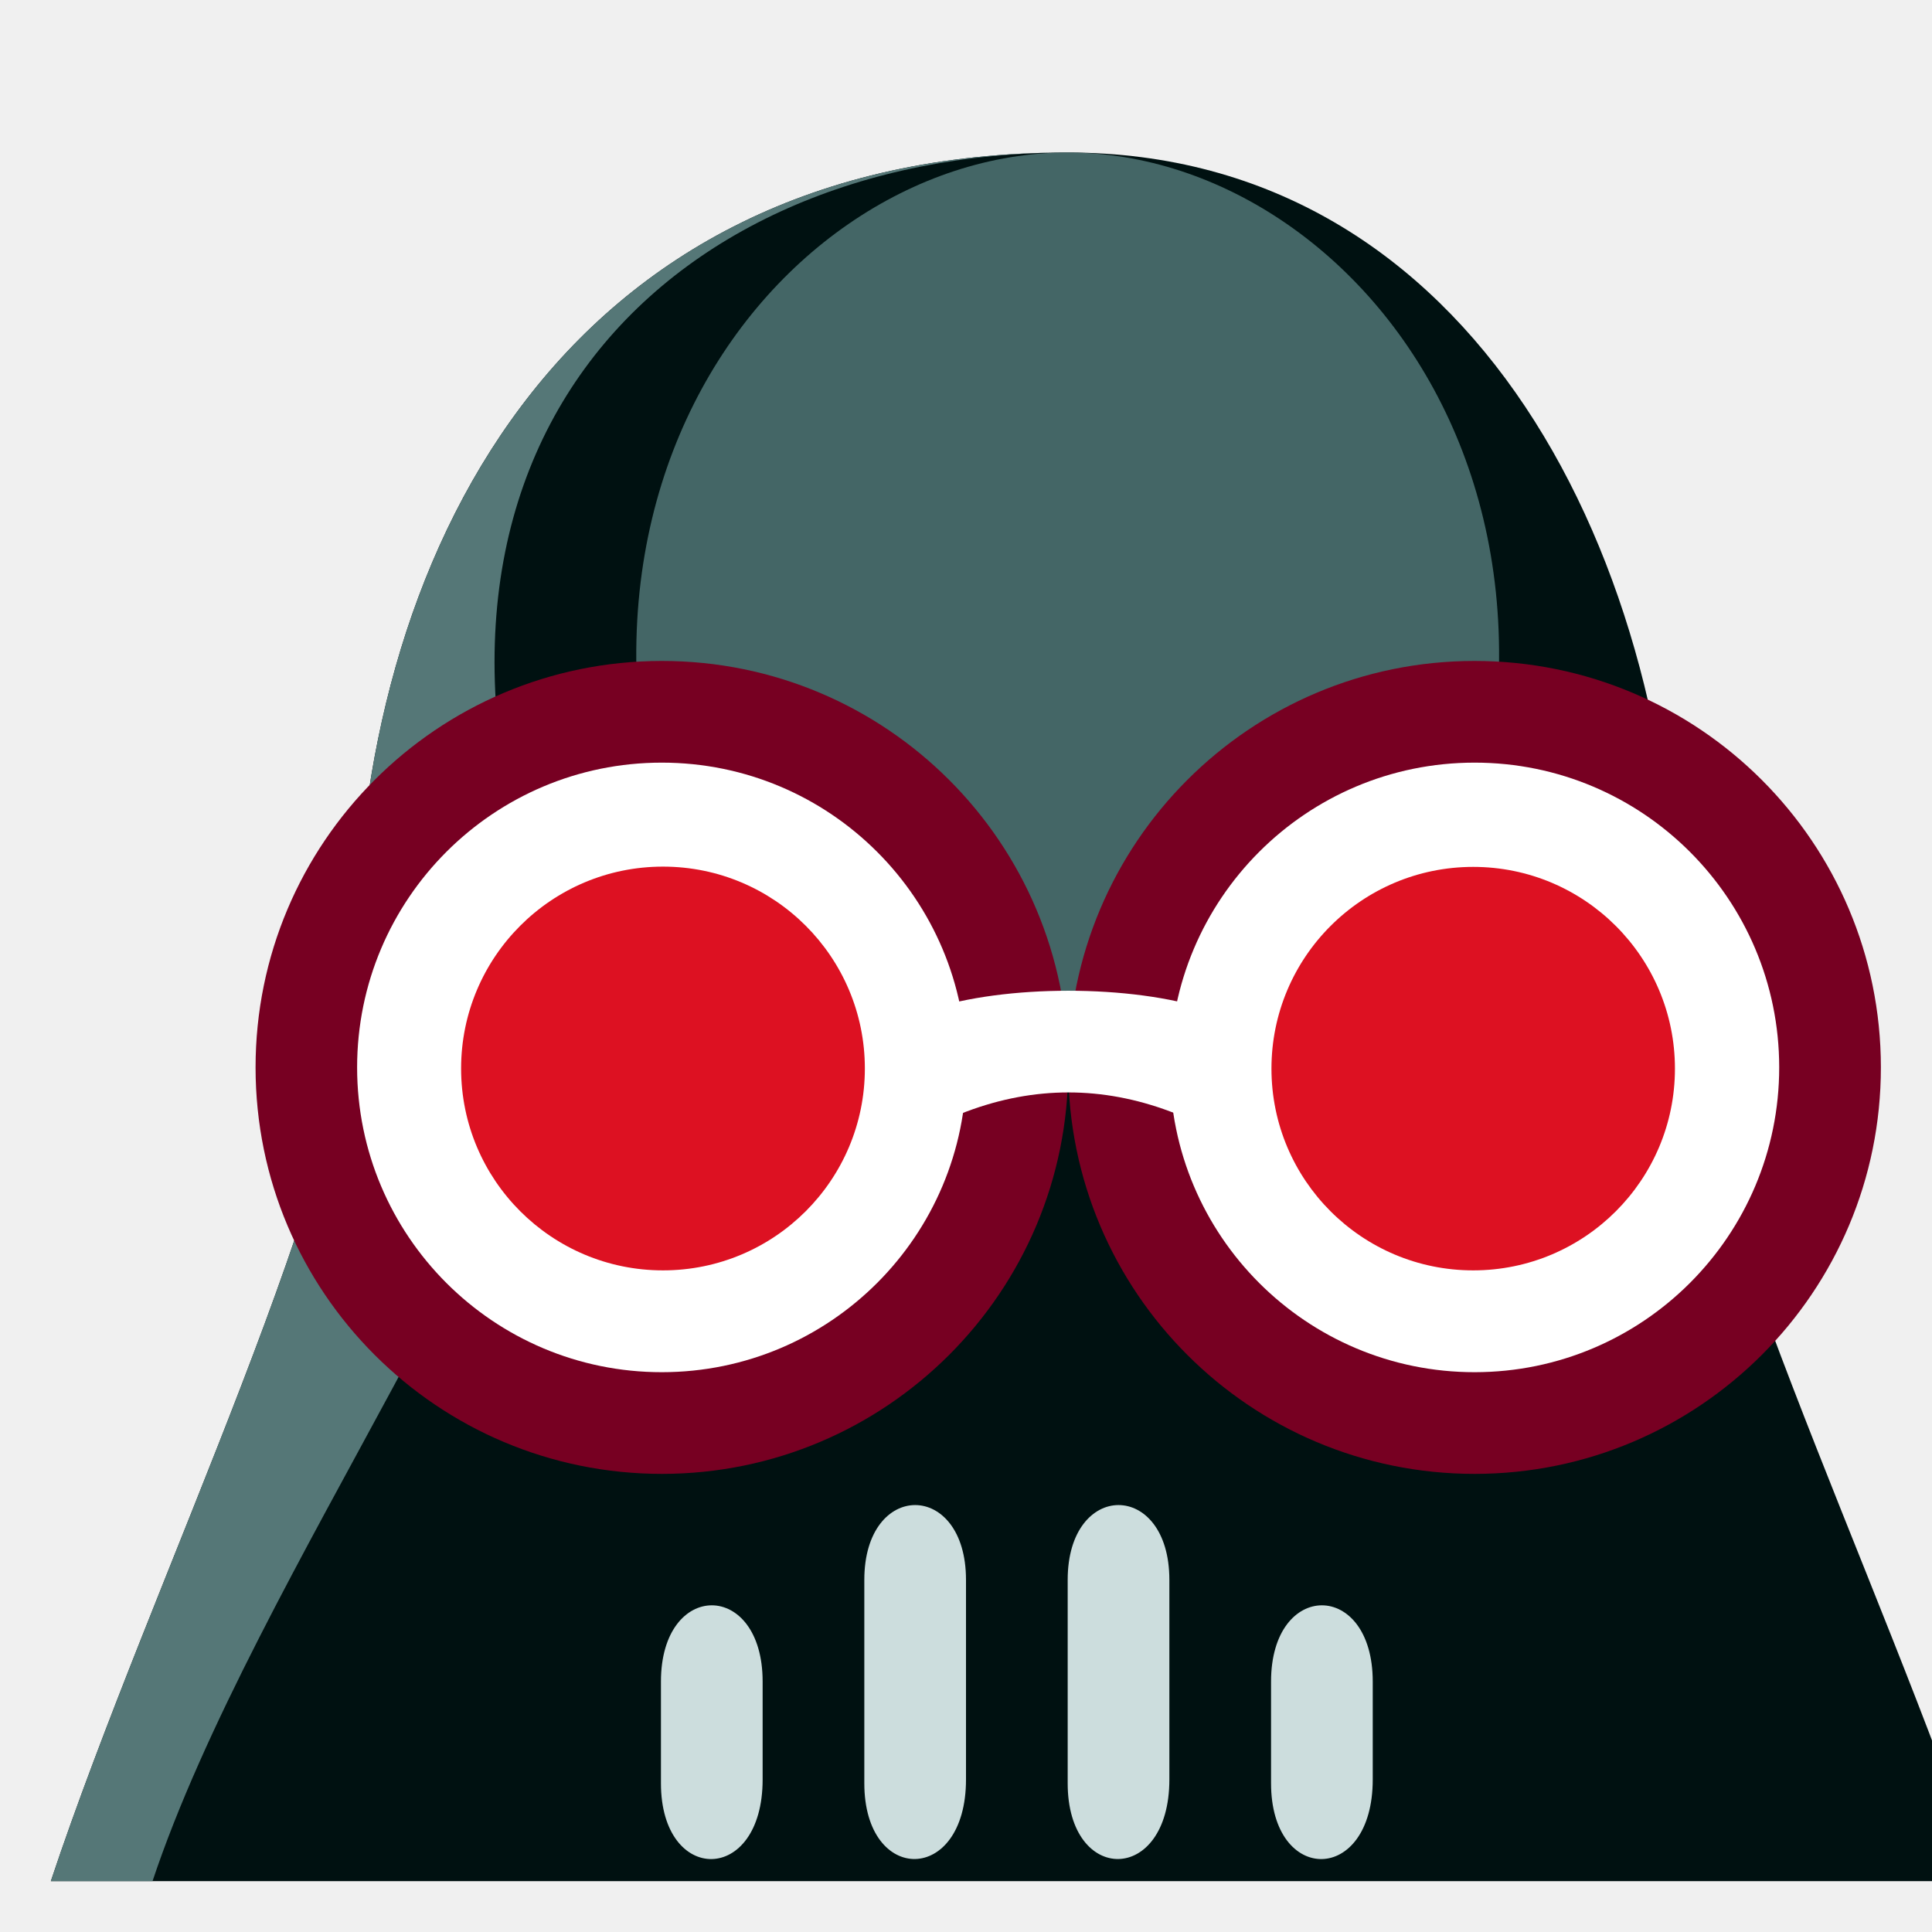
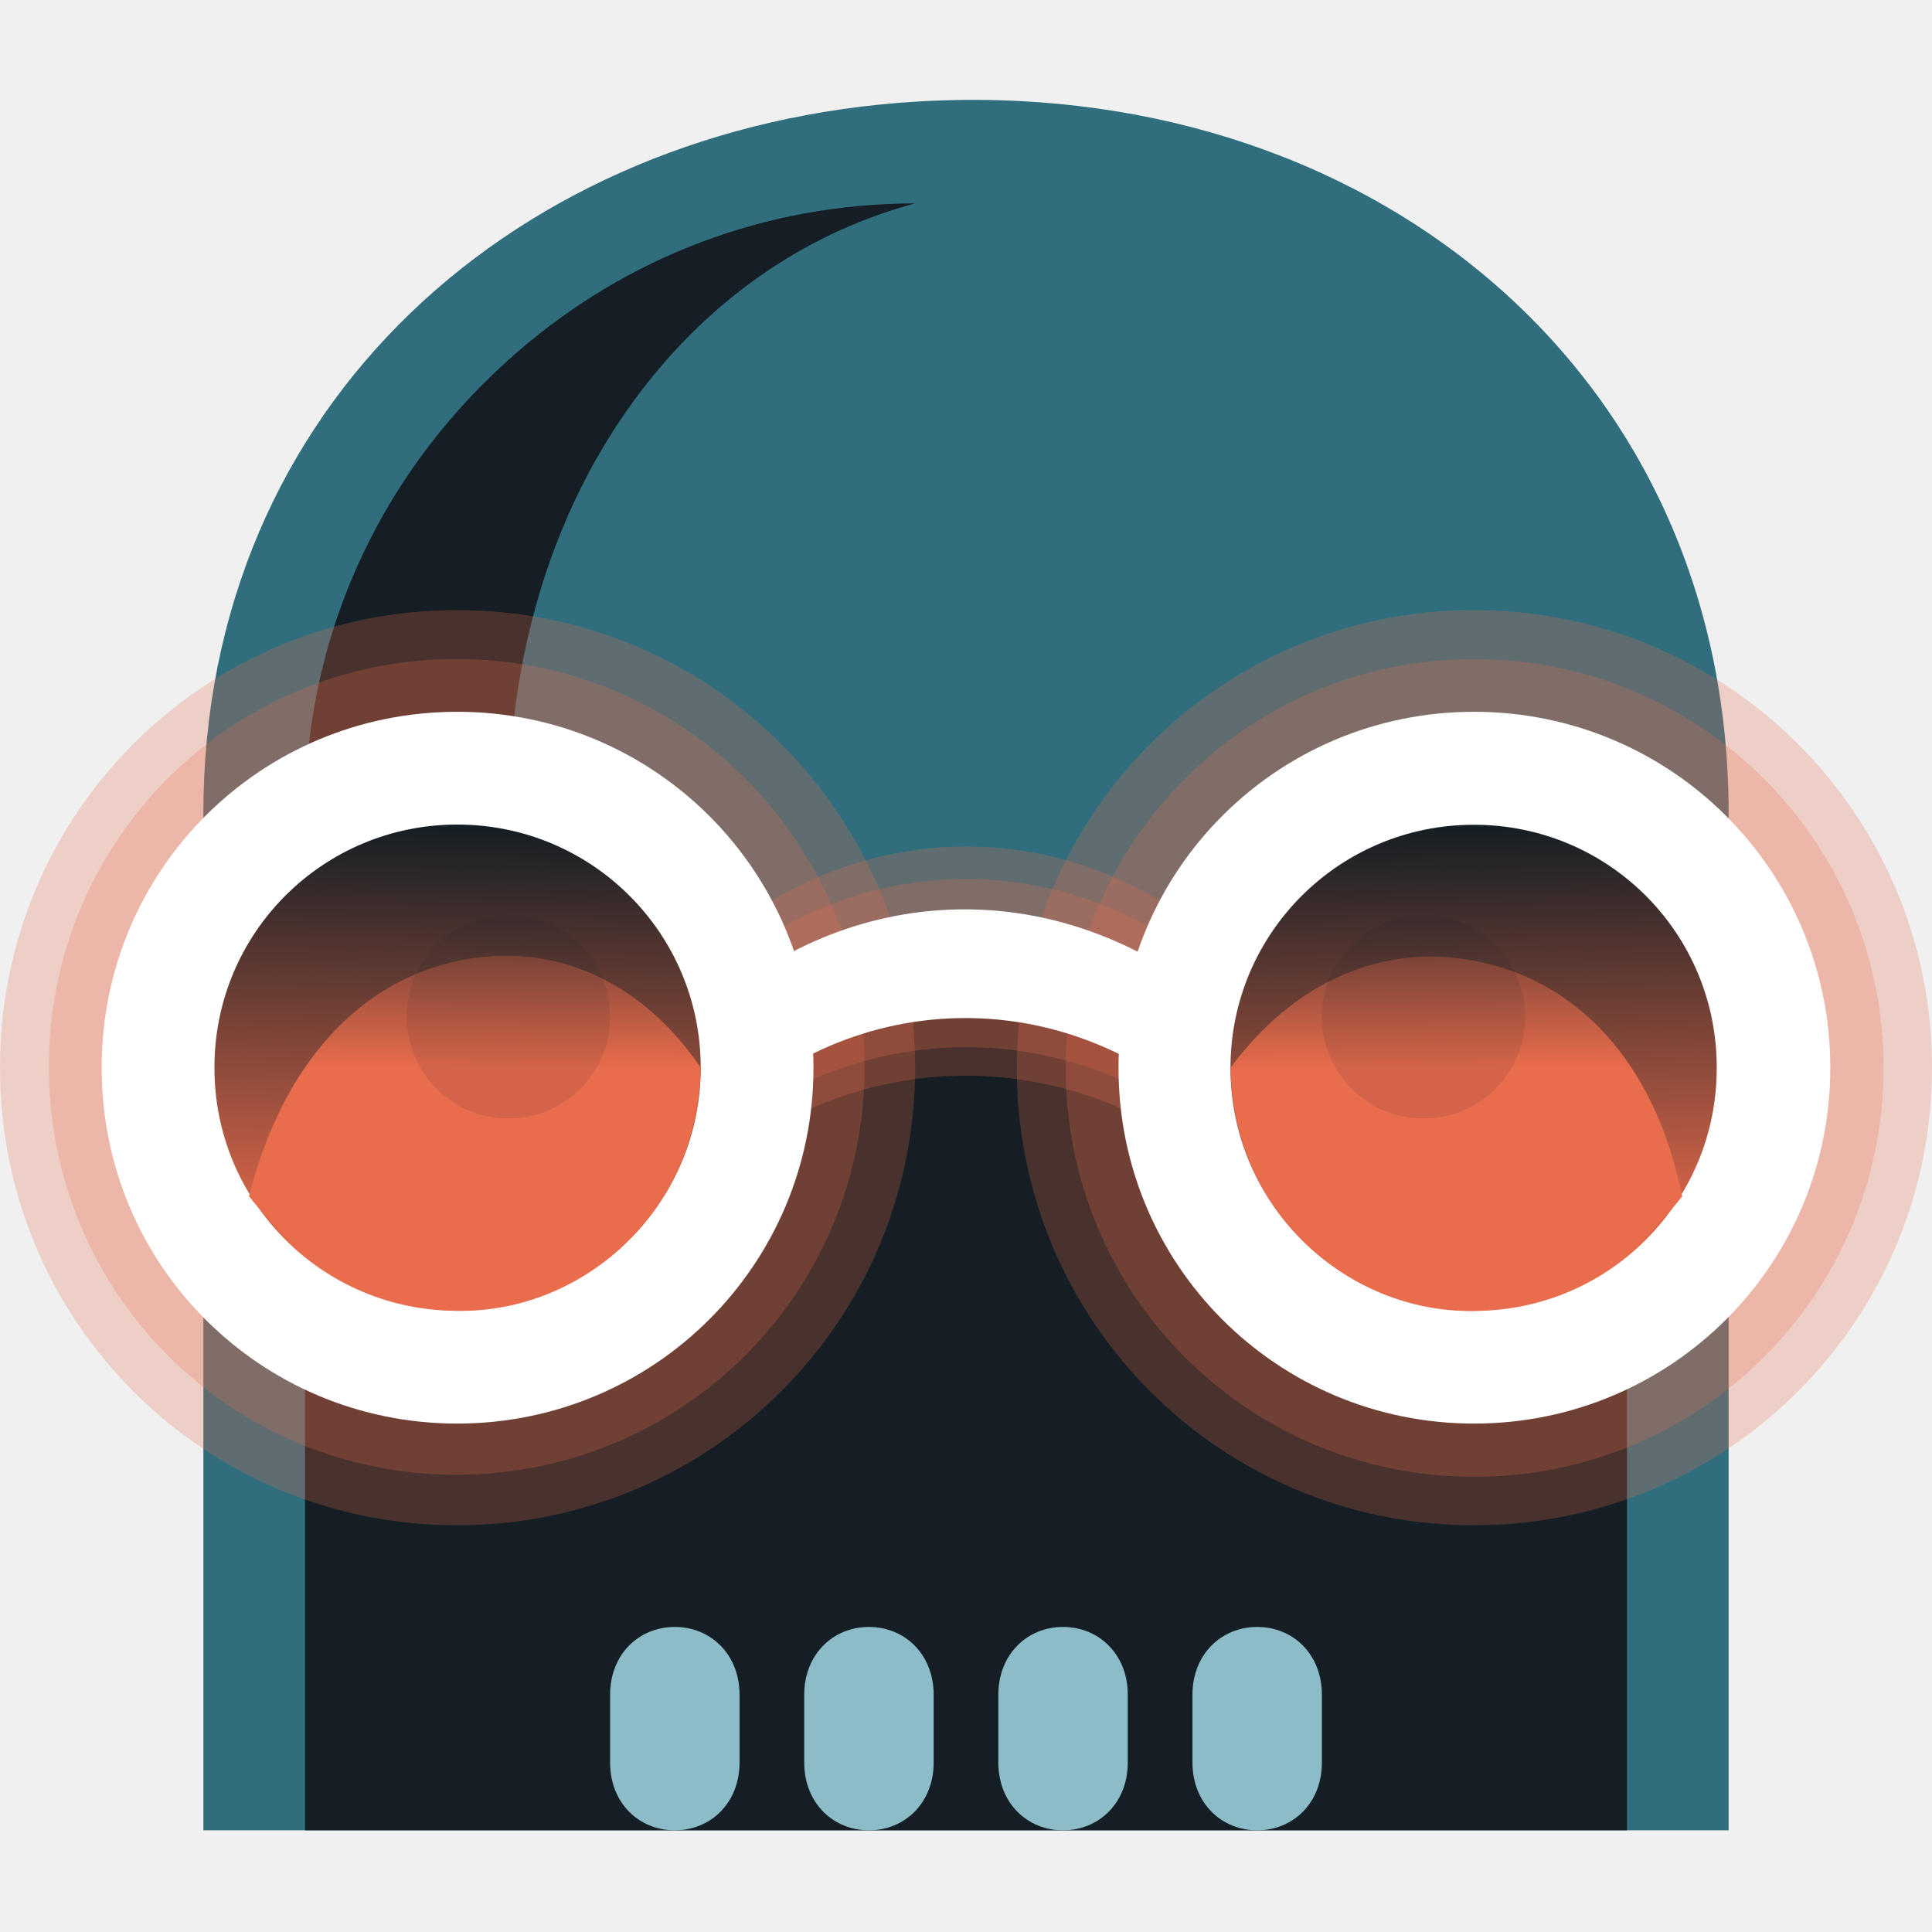
- <svg xmlns="http://www.w3.org/2000/svg" viewBox="0 0 14.25 14.25" id="svg2" height="14.25" width="14.25" version="1.1">
-   <defs id="defs36" />
-   <path id="path4" style="fill:none" d="m 0.38,0.375 0,14.25 14.244,0 0,-14.25 -14.244,0 z" />
-   <path id="path6" style="fill:#001111;fill-rule:evenodd" d="m 7.875,1.125 c 3,0 4.5,3 4.5,6 0,1.5 1.499,4.5 2.249,6.75 l -14.249,0 C 1.125,11.625 2.625,8.62 2.625,7.12 2.625,4.12 4.125,1.125 7.875,1.125 Z" />
-   <path id="path8" style="fill:#557777;fill-rule:evenodd" d="m 7.875,1.125 c -3,0 -5.25,2.25 -3.75,6 0,1.5 -2.25,4.5 -3,6.75 l -0.75,0 C 1.125,11.625 2.625,8.62 2.625,7.12 2.625,4.12 4.125,1.125 7.875,1.125 Z" />
-   <path id="path10" style="fill:#446666;fill-rule:evenodd" d="m 7.875,1.125 c -2.25,0 -4.5,3 -2.25,6.75 l 4.5,0 c 2.25,-3.75 0,-6.75 -2.25,-6.75 z" />
-   <path id="path12" style="fill:#ccdddd;fill-rule:evenodd" d="m 4.875,12.403 c 0,-0.75 0.75,-0.75 0.75,0 l 0,0.722 c 0,0.778 -0.75,0.778 -0.75,0.028 l 0,-0.75 z" />
-   <path id="path14" style="fill:#ccdddd;fill-rule:evenodd" d="m 6.375,11.653 c 0,-0.736 0.75,-0.736 0.75,0 l 0,1.472 c 0,0.777 -0.75,0.778 -0.75,0.028 l 0,-1.5 z" />
-   <path id="path16" style="fill:#ccdddd;fill-rule:evenodd" d="m 9.375,12.403 c 0,-0.75 0.75,-0.75 0.75,0 l 0,0.722 c 0,0.778 -0.75,0.778 -0.75,0.028 l 0,-0.75 z" />
-   <path id="path18" style="fill:#770022;fill-rule:evenodd" d="M 4.881,4.875 A 2.997,2.998 0 0 1 7.879,7.872 2.997,2.998 0 1 1 4.881,4.875 Z" />
-   <path id="path20" style="fill:#770022;fill-rule:evenodd" d="M 10.875,4.875 A 2.997,2.998 0 0 1 13.873,7.872 2.997,2.998 0 1 1 10.875,4.875 Z" />
-   <path id="path22" style="fill:#ffffff;fill-rule:evenodd" d="m 6.379,8.62 c 1.001,-0.75 2.002,-0.75 3.003,0 l 0,-0.75 c 0,-0.75 -3.004,-0.75 -3.004,0 l 3e-4,0.75 z" />
-   <path id="path24" style="fill:#ffffff;fill-rule:evenodd" d="M 4.881,5.625 A 2.247,2.248 0 0 1 7.128,7.872 2.247,2.248 0 1 1 4.881,5.625 Z" />
-   <path id="path26" style="fill:#ffffff;fill-rule:evenodd" d="M 10.875,5.625 A 2.247,2.248 0 0 1 13.123,7.872 2.247,2.248 0 1 1 10.875,5.625 Z" />
-   <path id="path28" style="fill:#dd1122;fill-rule:evenodd" d="M 4.89,6.392 A 1.489,1.489 0 0 1 6.379,7.881 1.489,1.489 0 1 1 4.89,6.392 Z" />
-   <path id="path30" style="fill:#dd1122;fill-rule:evenodd" d="M 10.866,6.394 A 1.488,1.488 0 0 1 12.354,7.882 1.488,1.488 0 1 1 10.866,6.394 Z" />
-   <path id="path32" style="fill:#ccdddd;fill-rule:evenodd" d="m 7.875,11.653 c 0,-0.736 0.75,-0.736 0.75,0 l 0,1.472 c 0,0.777 -0.75,0.778 -0.75,0.028 l 0,-1.5 z" />
+ <svg xmlns="http://www.w3.org/2000/svg" viewBox="0 0 19 19">
+   <defs>
+     <linearGradient x1="4.5" y1="8" x2="4.413" y2="12.408" id="gradient6390" gradientUnits="userSpaceOnUse">
+       <stop offset="0%" stop-color="rgb(20,30,36)" />
+       <stop offset="100%" stop-color="rgb(233,108,76)" />
+     </linearGradient>
+     <linearGradient x1="4.5" y1="8" x2="4.482" y2="10.507" id="gradient6391" gradientUnits="userSpaceOnUse">
+       <stop offset="0%" stop-color="rgb(20,30,36)" />
+       <stop offset="100%" stop-color="rgb(233,108,76)" />
+     </linearGradient>
+     <linearGradient x1="14.492" y1="8.001" x2="14.579" y2="12.41" id="gradient6392" gradientUnits="userSpaceOnUse">
+       <stop offset="0%" stop-color="rgb(20,30,36)" />
+       <stop offset="100%" stop-color="rgb(233,108,76)" />
+     </linearGradient>
+     <linearGradient x1="14.492" y1="8.001" x2="14.51" y2="10.508" id="gradient6393" gradientUnits="userSpaceOnUse">
+       <stop offset="0%" stop-color="rgb(20,30,36)" />
+       <stop offset="100%" stop-color="rgb(233,108,76)" />
+     </linearGradient>
+     <linearGradient x1="4.5" y1="8.109" x2="4.417" y2="12.325" id="gradient6397" gradientUnits="userSpaceOnUse">
+       <stop offset="0%" stop-color="rgb(20,30,36)" />
+       <stop offset="100%" stop-color="rgb(233,108,76)" />
+     </linearGradient>
+     <linearGradient x1="4.5" y1="8.109" x2="4.483" y2="10.507" id="gradient6398" gradientUnits="userSpaceOnUse">
+       <stop offset="0%" stop-color="rgb(20,30,36)" />
+       <stop offset="100%" stop-color="rgb(233,108,76)" />
+     </linearGradient>
+     <linearGradient x1="14.492" y1="8.111" x2="14.575" y2="12.326" id="gradient6399" gradientUnits="userSpaceOnUse">
+       <stop offset="0%" stop-color="rgb(20,30,36)" />
+       <stop offset="100%" stop-color="rgb(233,108,76)" />
+     </linearGradient>
+     <linearGradient x1="14.492" y1="8.111" x2="14.509" y2="10.508" id="gradient6400" gradientUnits="userSpaceOnUse">
+       <stop offset="0%" stop-color="rgb(20,30,36)" />
+       <stop offset="100%" stop-color="rgb(233,108,76)" />
+     </linearGradient>
+   </defs>
+   <g>
+     <path d="M2,18 L2,8 C2,3.962 5.105,1.241 9,1 C13.395,0.728 17,3.605 17,8 L17,18 L2,18 Z" fill="rgb(49,110,125)" opacity="1" />
+     <path d="M3,18 L3,8 C3,6.188 3.79,4.579 5.104,3.448 C6.167,2.533 7.514,2.003 9,2 C7.995,2.271 7.151,2.841 6.498,3.606 C5.503,4.772 5,6.327 5,8 L5,12 C6.221,11.031 7.574,10.301 9,10 C9.993,9.79 11.007,9.79 12,10 C13.426,10.301 14.779,11.031 16,12 L16,18 L3,18 Z" fill="rgb(20,30,36)" opacity="1" />
+     <path d="M6,16.667 C6,16.268 6.284,16 6.636,16 C6.988,16 7.273,16.268 7.273,16.667 L7.273,17.333 C7.273,17.732 6.988,18 6.636,18 C6.284,18 6,17.732 6,17.333 L6,16.667 Z" fill="rgb(139,188,199)" opacity="1" />
+     <path d="M7.909,16.667 C7.909,16.268 8.194,16 8.546,16 C8.897,16 9.182,16.268 9.182,16.667 L9.182,17.333 C9.182,17.732 8.897,18 8.546,18 C8.194,18 7.909,17.732 7.909,17.333 L7.909,16.667 Z" fill="rgb(139,188,199)" opacity="1" />
+     <path d="M9.818,16.667 C9.818,16.268 10.103,16 10.454,16 C10.806,16 11.091,16.268 11.091,16.667 L11.091,17.333 C11.091,17.732 10.806,18 10.454,18 C10.103,18 9.818,17.732 9.818,17.333 L9.818,16.667 Z" fill="rgb(139,188,199)" opacity="1" />
+     <path d="M11.727,16.667 C11.727,16.268 12.012,16 12.364,16 C12.716,16 13,16.268 13,16.667 L13,17.333 C13,17.732 12.716,18 12.364,18 C12.012,18 11.727,17.732 11.727,17.333 L11.727,16.667 Z" fill="rgb(139,188,199)" opacity="1" />
+   </g>
+   <g>
+     <path d="M7,9.28 C7.729,8.661 8.593,8.325 9.5,8.325 C10.407,8.325 11.271,8.661 12,9.28 L12,11.5 C11.264,10.901 10.401,10.579 9.5,10.579 C8.599,10.579 7.736,10.901 7,11.5 L7,9.28 Z" fill="rgb(233,108,76)" opacity="0.25" />
+     <path d="M7,9.6 C7.729,8.98 8.593,8.645 9.5,8.644 C10.407,8.644 11.271,8.98 12,9.6 L12,11.22 C11.264,10.621 10.401,10.299 9.5,10.299 C8.599,10.299 7.736,10.622 7,11.22 L7,9.6 Z" fill="rgb(233,108,76)" opacity="0.25" />
+     <path d="M0,10.5 C-0.004,8.01 2.004,5.997 4.5,6 C6.989,6.003 9,8.011 9,10.5 C9,12.989 6.989,14.997 4.5,15 C2.004,15.003 -0.004,12.99 0,10.5 Z" fill="rgb(233,108,76)" opacity="0.25" />
+     <path d="M0.481,10.492 C0.478,8.273 2.268,6.479 4.492,6.481 C6.711,6.484 8.503,8.274 8.503,10.492 C8.503,12.711 6.711,14.501 4.492,14.503 C2.268,14.506 0.478,12.712 0.481,10.492 Z" fill="rgb(233,108,76)" opacity="0.25" />
+     <path d="M10,10.5 C9.996,8.01 12.004,5.997 14.5,6 C16.989,6.003 19,8.011 19,10.5 C19,12.989 16.989,14.997 14.5,15 C12.004,15.003 9.996,12.99 10,10.5 Z" fill="rgb(233,108,76)" opacity="0.25" />
+     <path d="M10.481,10.502 C10.478,8.277 12.272,6.479 14.502,6.481 C16.727,6.484 18.524,8.278 18.524,10.502 C18.524,12.727 16.727,14.521 14.502,14.524 C12.272,14.526 10.478,12.728 10.481,10.502 Z" fill="rgb(233,108,76)" opacity="0.25" />
+   </g>
+   <g>
+     <path d="M2,10.5 C1.998,9.117 3.113,7.998 4.5,8 C5.883,8.002 7,9.117 7,10.5 C7,11.883 5.883,12.998 4.5,13 C3.113,13.002 1.998,11.883 2,10.5 Z" fill="url(#gradient6390)" opacity="1" />
+     <path d="M7,10.5 C6.988,11.202 6.713,11.832 6.247,12.29 C5.778,12.75 5.148,13.011 4.5,13 C3.69,12.986 2.929,12.544 2.355,11.823 C2.684,10.516 3.467,9.574 4.606,9.382 C5.548,9.223 6.417,9.64 7,10.5 Z" fill="url(#gradient6391)" opacity="1" />
+     <path d="M16.992,10.501 C16.994,9.118 15.879,8 14.492,8.001 C13.109,8.003 11.992,9.119 11.992,10.501 C11.992,11.884 13.109,13 14.492,13.001 C15.879,13.003 16.994,11.885 16.992,10.501 Z" fill="url(#gradient6392)" opacity="1" />
+     <path d="M11.992,10.501 C12.004,11.203 12.279,11.833 12.746,12.291 C13.214,12.752 13.844,13.012 14.492,13.001 C15.303,12.988 16.063,12.546 16.637,11.824 C16.387,10.573 15.673,9.655 14.565,9.414 C13.573,9.198 12.646,9.614 11.992,10.501 Z" fill="url(#gradient6393)" opacity="1" />
+     <path d="M7,9.901 C7.714,9.284 8.566,8.95 9.46,8.943 C10.378,8.937 11.255,9.275 12,9.901 L12,11.066 C11.286,10.384 10.412,10.009 9.483,10.012 C8.564,10.015 7.702,10.388 7,11.066 L7,9.901 Z" fill="rgb(255,255,255)" opacity="1" />
+     <path d="M1,10.5 C0.997,8.563 2.559,6.998 4.5,7 C6.436,7.002 8,8.564 8,10.5 C8,12.436 6.436,13.998 4.5,14 C2.559,14.002 0.997,12.437 1,10.5 Z" fill="rgb(255,255,255)" opacity="1" />
+     <path d="M11,10.5 C10.997,8.563 12.559,6.998 14.5,7 C16.436,7.002 18,8.564 18,10.5 C18,12.436 16.436,13.998 14.5,14 C12.559,14.002 10.997,12.437 11,10.5 Z" fill="rgb(255,255,255)" opacity="1" />
+     <path d="M2.109,10.5 C2.107,9.177 3.174,8.108 4.5,8.109 C5.822,8.111 6.891,9.178 6.891,10.5 C6.891,11.822 5.822,12.889 4.5,12.891 C3.174,12.892 2.107,11.823 2.109,10.5 Z" fill="url(#gradient6397)" opacity="1" />
+     <path d="M6.891,10.5 C6.879,11.171 6.616,11.773 6.17,12.211 C5.722,12.652 5.12,12.901 4.5,12.891 C3.725,12.877 2.998,12.455 2.449,11.765 C2.763,10.515 3.512,9.614 4.601,9.431 C5.502,9.279 6.333,9.677 6.891,10.5 Z" fill="url(#gradient6398)" opacity="1" />
+     <path d="M16.883,10.501 C16.885,9.178 15.818,8.109 14.492,8.111 C13.17,8.112 12.101,9.179 12.101,10.501 C12.101,11.824 13.17,12.891 14.492,12.892 C15.818,12.893 16.885,11.824 16.883,10.501 Z" fill="url(#gradient6399)" opacity="1" />
+     <path d="M12.101,10.501 C12.113,11.173 12.376,11.775 12.822,12.213 C13.27,12.653 13.873,12.903 14.492,12.892 C15.267,12.879 15.995,12.456 16.543,11.766 C16.304,10.57 15.621,9.692 14.562,9.461 C13.614,9.255 12.727,9.653 12.101,10.501 Z" fill="url(#gradient6400)" opacity="1" />
+   </g>
+   <g>
+     <path d="M5,9 C5.553,8.999 6.001,9.445 6,10 C5.999,10.553 5.553,11 5,11 C4.447,11 4.001,10.553 4,10 C3.999,9.445 4.447,8.999 5,9 Z" fill="rgb(20,30,36)" opacity="0.1" />
+     <path d="M14,9 C14.553,8.999 15.001,9.445 15,10 C14.999,10.553 14.553,11 14,11 C13.447,11 13.001,10.553 13,10 C12.999,9.445 13.447,8.999 14,9 Z" fill="rgb(20,30,36)" opacity="0.1" />
+   </g>
</svg>
